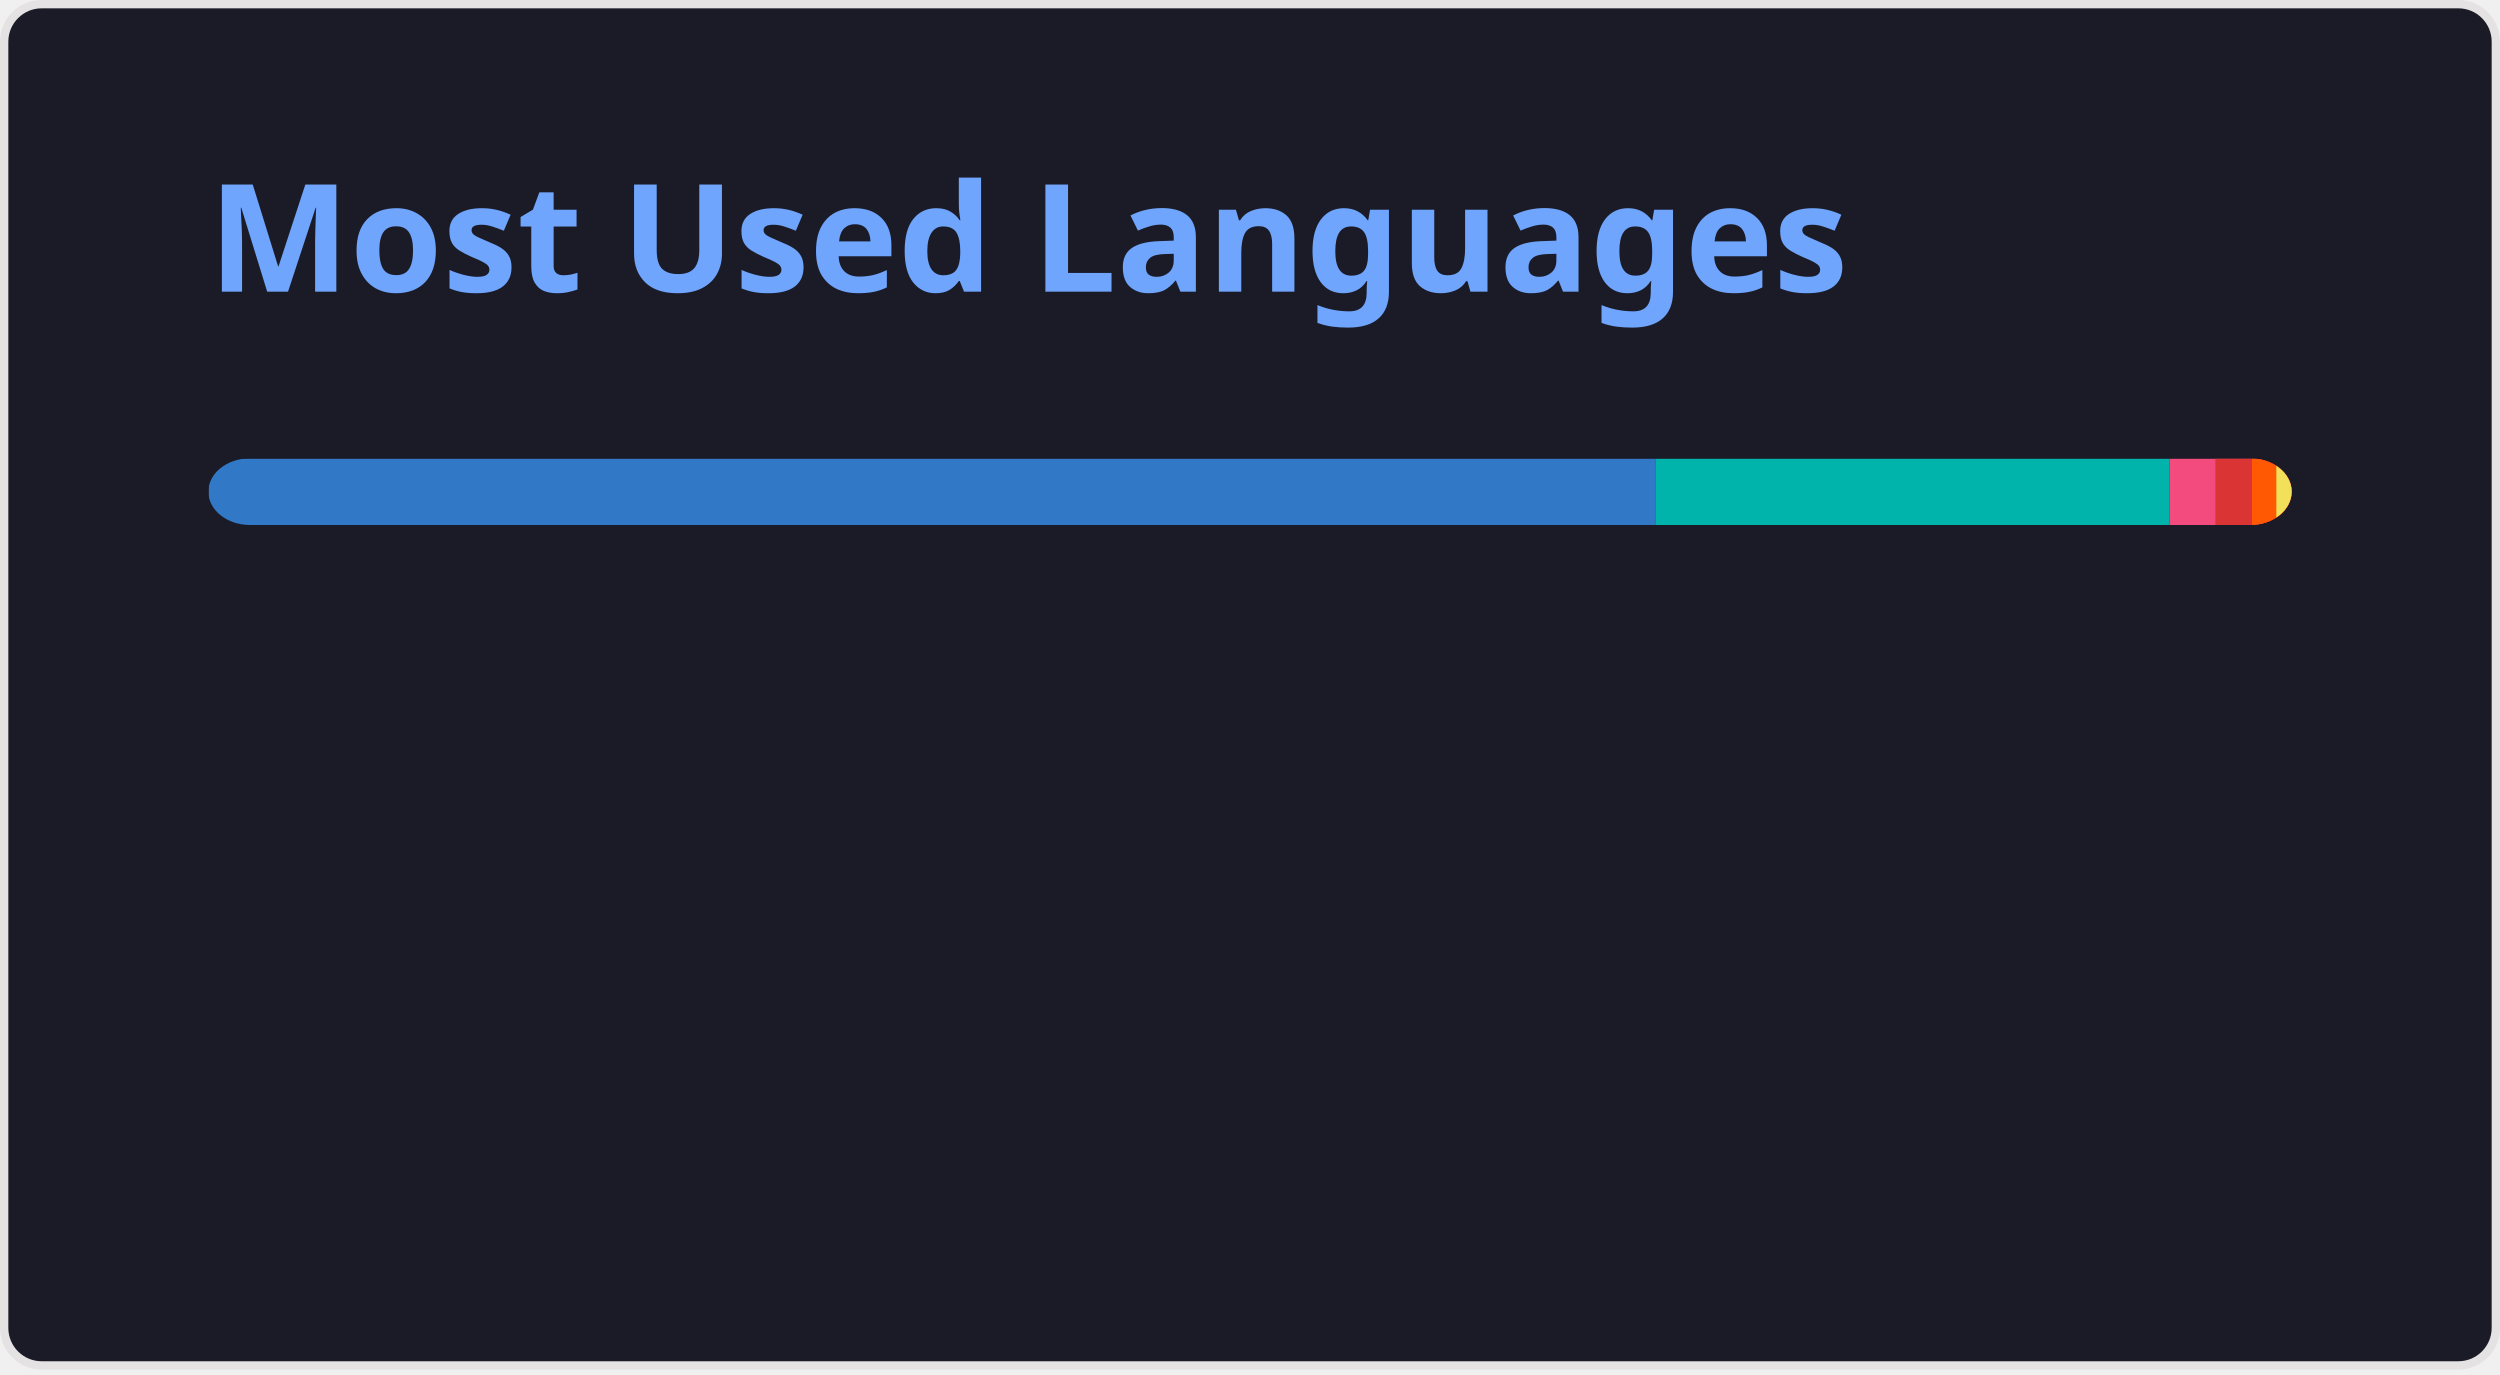
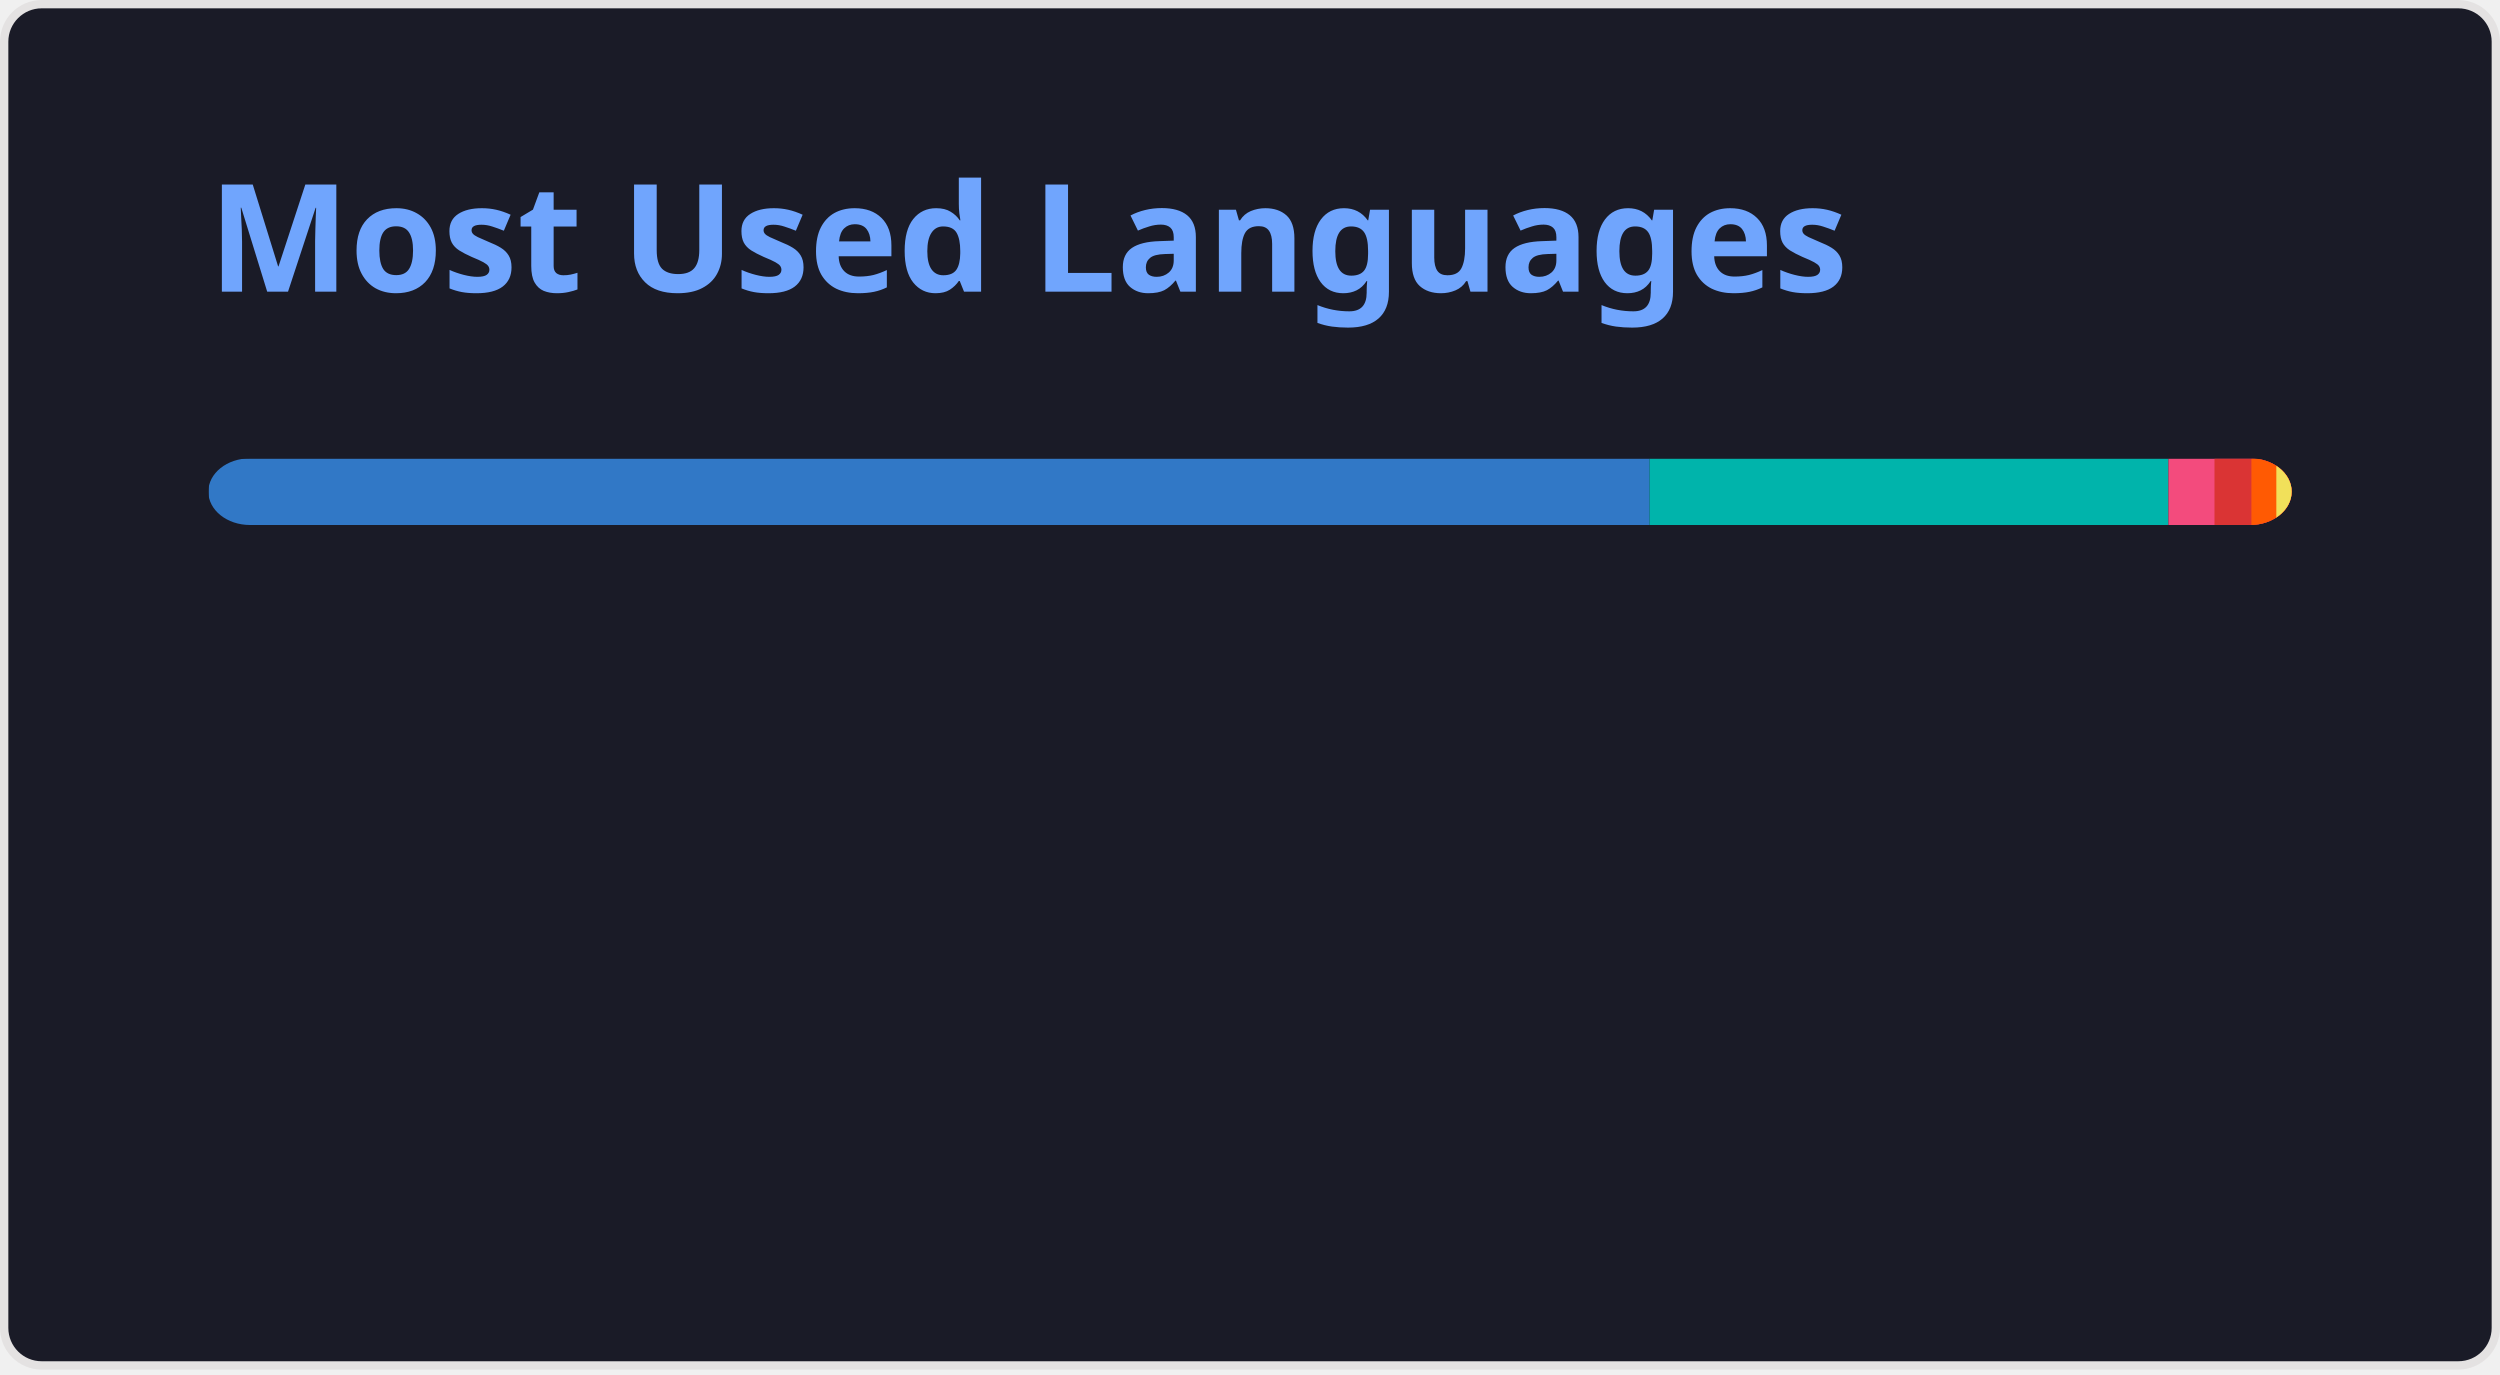
<svg xmlns="http://www.w3.org/2000/svg" width="300" height="165" viewBox="0 0 300 165" fill="none" role="img" aria-labelledby="descId">
  <style>
          .header {
            font: 600 18px 'Segoe UI', Ubuntu, Sans-Serif;
            fill: #70a5fd;
            animation: fadeInAnimation 0.8s ease-in-out forwards;
          }
          @supports(-moz-appearance: auto) {
            /* Selector detects Firefox */
            .header { font-size: 15.5px; }
          }
          
    @keyframes slideInAnimation {
      from {
        width: 0;
      }
      to {
        width: calc(100%-100px);
      }
    }
    @keyframes growWidthAnimation {
      from {
        width: 0;
      }
      to {
        width: 100%;
      }
    }
    .stat {
      font: 600 14px 'Segoe UI', Ubuntu, "Helvetica Neue", Sans-Serif; fill: #38bdae;
    }
    @supports(-moz-appearance: auto) {
      /* Selector detects Firefox */
      .stat { font-size:12px; }
    }
    .bold { font-weight: 700 }
    .lang-name {
      font: 400 11px "Segoe UI", Ubuntu, Sans-Serif;
      fill: #38bdae;
    }
    .stagger {
      opacity: 0;
      animation: fadeInAnimation 0.3s ease-in-out forwards;
    }
    #rect-mask rect{
      animation: slideInAnimation 1s ease-in-out forwards;
    }
    .lang-progress{
      animation: growWidthAnimation 0.6s ease-in-out forwards;
    }
    

          
      /* Animations */
      @keyframes scaleInAnimation {
        from {
          transform: translate(-5px, 5px) scale(0);
        }
        to {
          transform: translate(-5px, 5px) scale(1);
        }
      }
      @keyframes fadeInAnimation {
        from {
          opacity: 0;
        }
        to {
          opacity: 1;
        }
      }
    
          
        </style>
  <rect data-testid="card-bg" x="0.5" y="0.5" rx="4.5" height="99%" stroke="#e4e2e2" width="299" fill="#1a1b27" stroke-opacity="1" />
  <g data-testid="card-title" transform="translate(25, 35)">
    <g transform="translate(0, 0)">
      <text x="0" y="0" class="header" data-testid="header">Most Used Languages</text>
    </g>
  </g>
  <g data-testid="main-card-body" transform="translate(0, 55)">
    <svg data-testid="lang-items" x="25">
      <mask id="rect-mask">
        <rect x="0" y="0" width="250" height="8" fill="white" rx="5" />
      </mask>
-       <rect mask="url(#rect-mask)" data-testid="lang-progress" x="0" y="0" width="173.64" height="8" fill="#3178c6" />
-       <rect mask="url(#rect-mask)" data-testid="lang-progress" x="173.64" y="0" width="61.73" height="8" fill="#00B4AB" />
-       <rect mask="url(#rect-mask)" data-testid="lang-progress" x="235.37" y="0" width="15.48" height="8" fill="#f34b7d" />
-       <rect mask="url(#rect-mask)" data-testid="lang-progress" x="240.85" y="0" width="14.39" height="8" fill="#DA3434" />
-       <rect mask="url(#rect-mask)" data-testid="lang-progress" x="245.24" y="0" width="12.92" height="8" fill="#ff5a03" />
-       <rect mask="url(#rect-mask)" data-testid="lang-progress" x="248.16" y="0" width="11.83" height="8" fill="#f1e05a" />
+       <rect mask="url(#rect-mask)" data-testid="lang-progress" x="0" y="0" width="172.95" height="8" fill="#3178c6" />
+       <rect mask="url(#rect-mask)" data-testid="lang-progress" x="172.95" y="0" width="62.26" height="8" fill="#00B4AB" />
+       <rect mask="url(#rect-mask)" data-testid="lang-progress" x="235.21" y="0" width="15.53" height="8" fill="#f34b7d" />
+       <rect mask="url(#rect-mask)" data-testid="lang-progress" x="240.74" y="0" width="14.43" height="8" fill="#DA3434" />
+       <rect mask="url(#rect-mask)" data-testid="lang-progress" x="245.17" y="0" width="12.99" height="8" fill="#ff5a03" />
+       <rect mask="url(#rect-mask)" data-testid="lang-progress" x="248.16" y="0" width="11.84" height="8" fill="#f1e05a" />
      <g transform="translate(0, 25)">
        <g transform="translate(0, 0)">
          <g transform="translate(0, 0)">
            <g class="stagger" style="animation-delay: 450ms">
              <circle cx="5" cy="6" r="5" fill="#3178c6" />
              <text data-testid="lang-name" x="15" y="10" class="lang-name">
-         TypeScript 69.46%
+         TypeScript 69.18%
      </text>
            </g>
          </g>
          <g transform="translate(0, 25)">
            <g class="stagger" style="animation-delay: 600ms">
              <circle cx="5" cy="6" r="5" fill="#00B4AB" />
              <text data-testid="lang-name" x="15" y="10" class="lang-name">
-         Dart 24.69%
+         Dart 24.90%
      </text>
            </g>
          </g>
          <g transform="translate(0, 50)">
            <g class="stagger" style="animation-delay: 750ms">
              <circle cx="5" cy="6" r="5" fill="#f34b7d" />
              <text data-testid="lang-name" x="15" y="10" class="lang-name">
-         C++ 2.19%
+         C++ 2.21%
      </text>
            </g>
          </g>
        </g>
        <g transform="translate(150, 0)">
          <g transform="translate(0, 0)">
            <g class="stagger" style="animation-delay: 450ms">
              <circle cx="5" cy="6" r="5" fill="#DA3434" />
              <text data-testid="lang-name" x="15" y="10" class="lang-name">
-         CMake 1.76%
+         CMake 1.77%
      </text>
            </g>
          </g>
          <g transform="translate(0, 25)">
            <g class="stagger" style="animation-delay: 600ms">
              <circle cx="5" cy="6" r="5" fill="#ff5a03" />
              <text data-testid="lang-name" x="15" y="10" class="lang-name">
-         Astro 1.17%
+         Astro 1.20%
      </text>
            </g>
          </g>
          <g transform="translate(0, 50)">
            <g class="stagger" style="animation-delay: 750ms">
              <circle cx="5" cy="6" r="5" fill="#f1e05a" />
              <text data-testid="lang-name" x="15" y="10" class="lang-name">
-         JavaScript 0.73%
+         JavaScript 0.74%
      </text>
            </g>
          </g>
        </g>
      </g>
    </svg>
  </g>
</svg>
